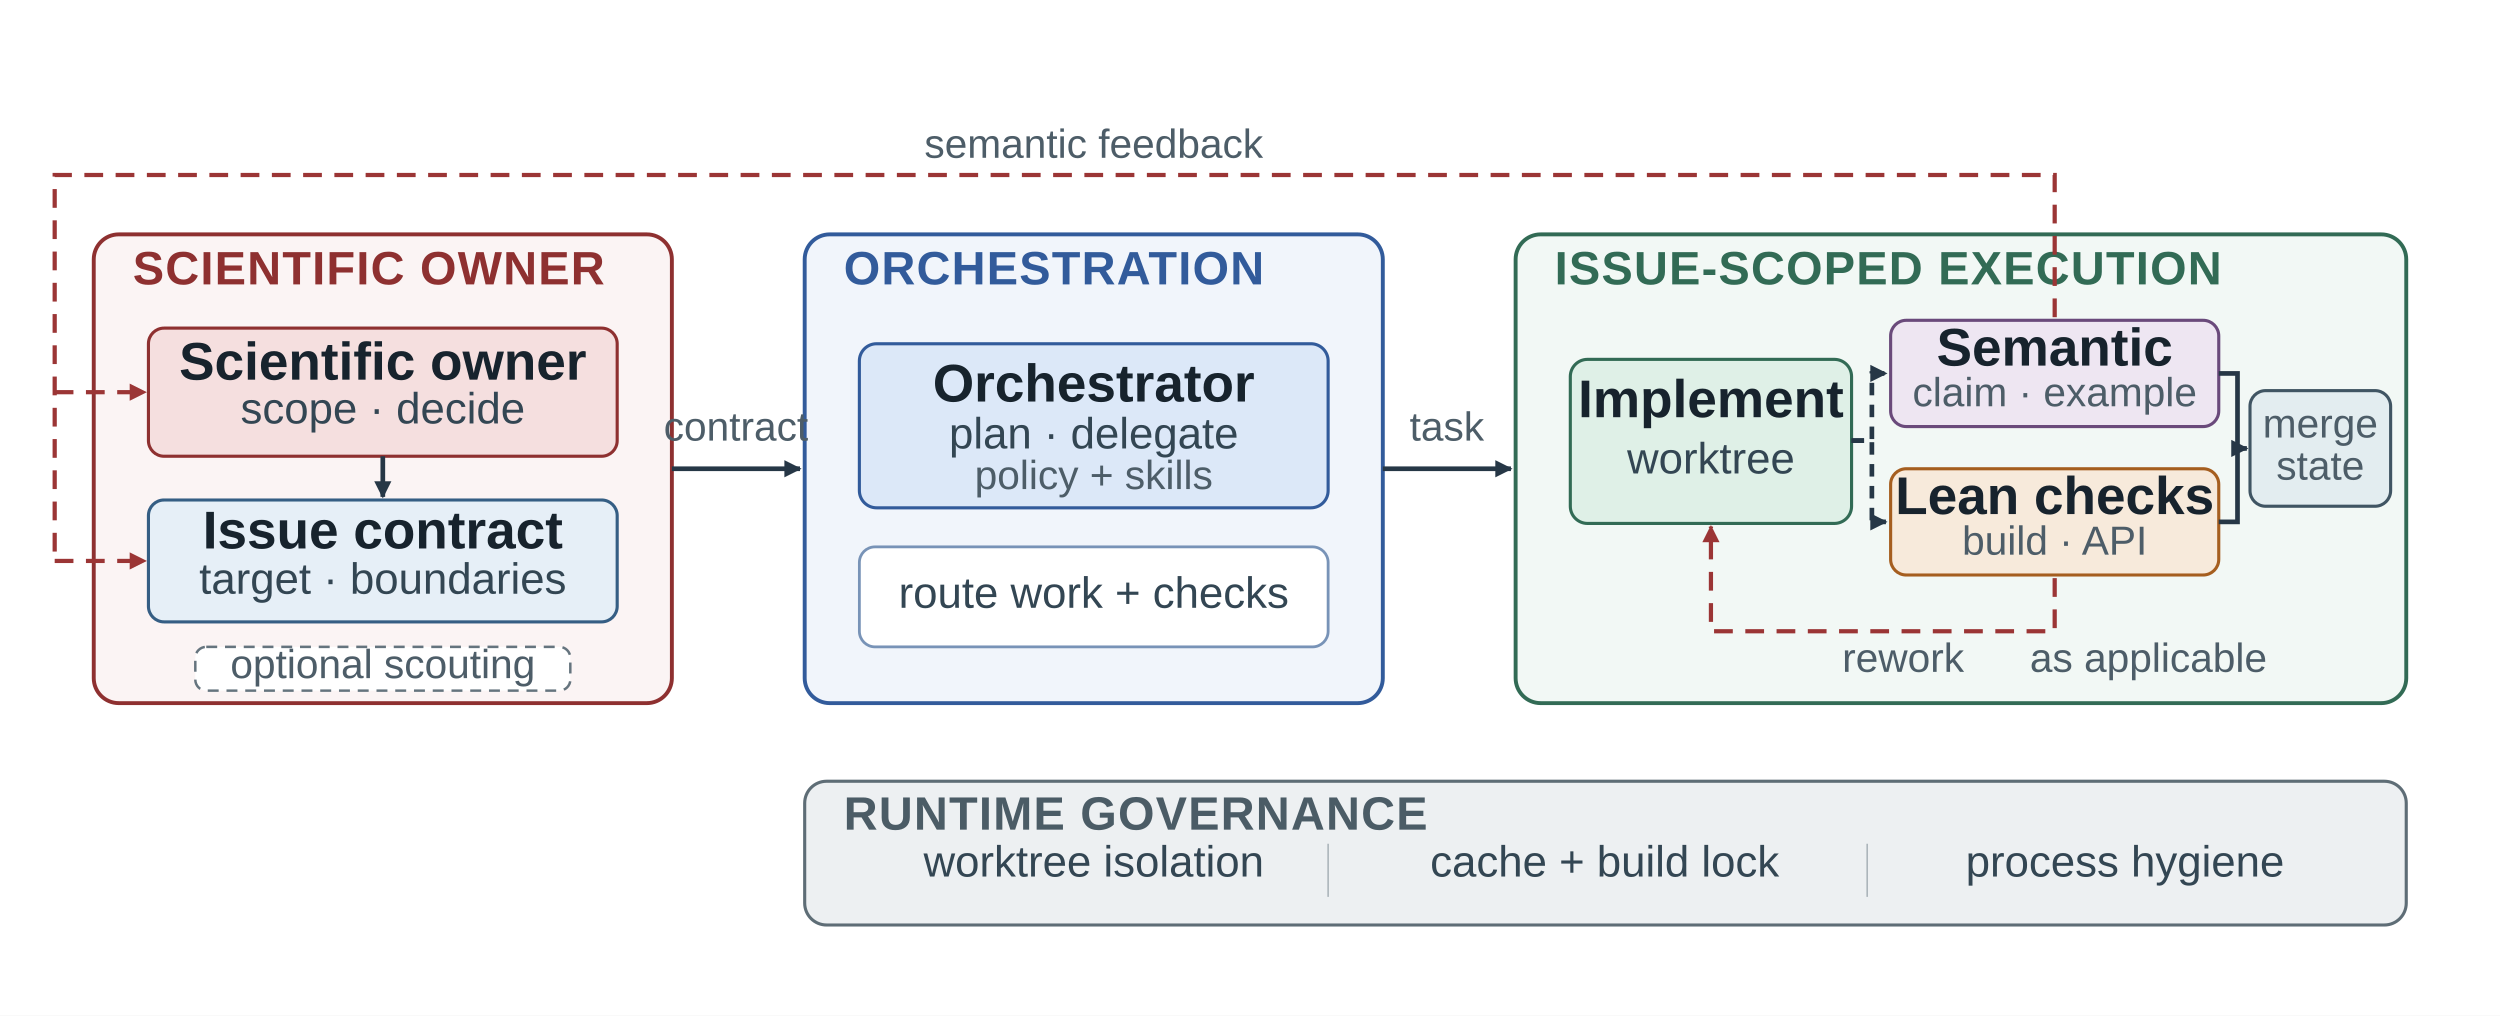
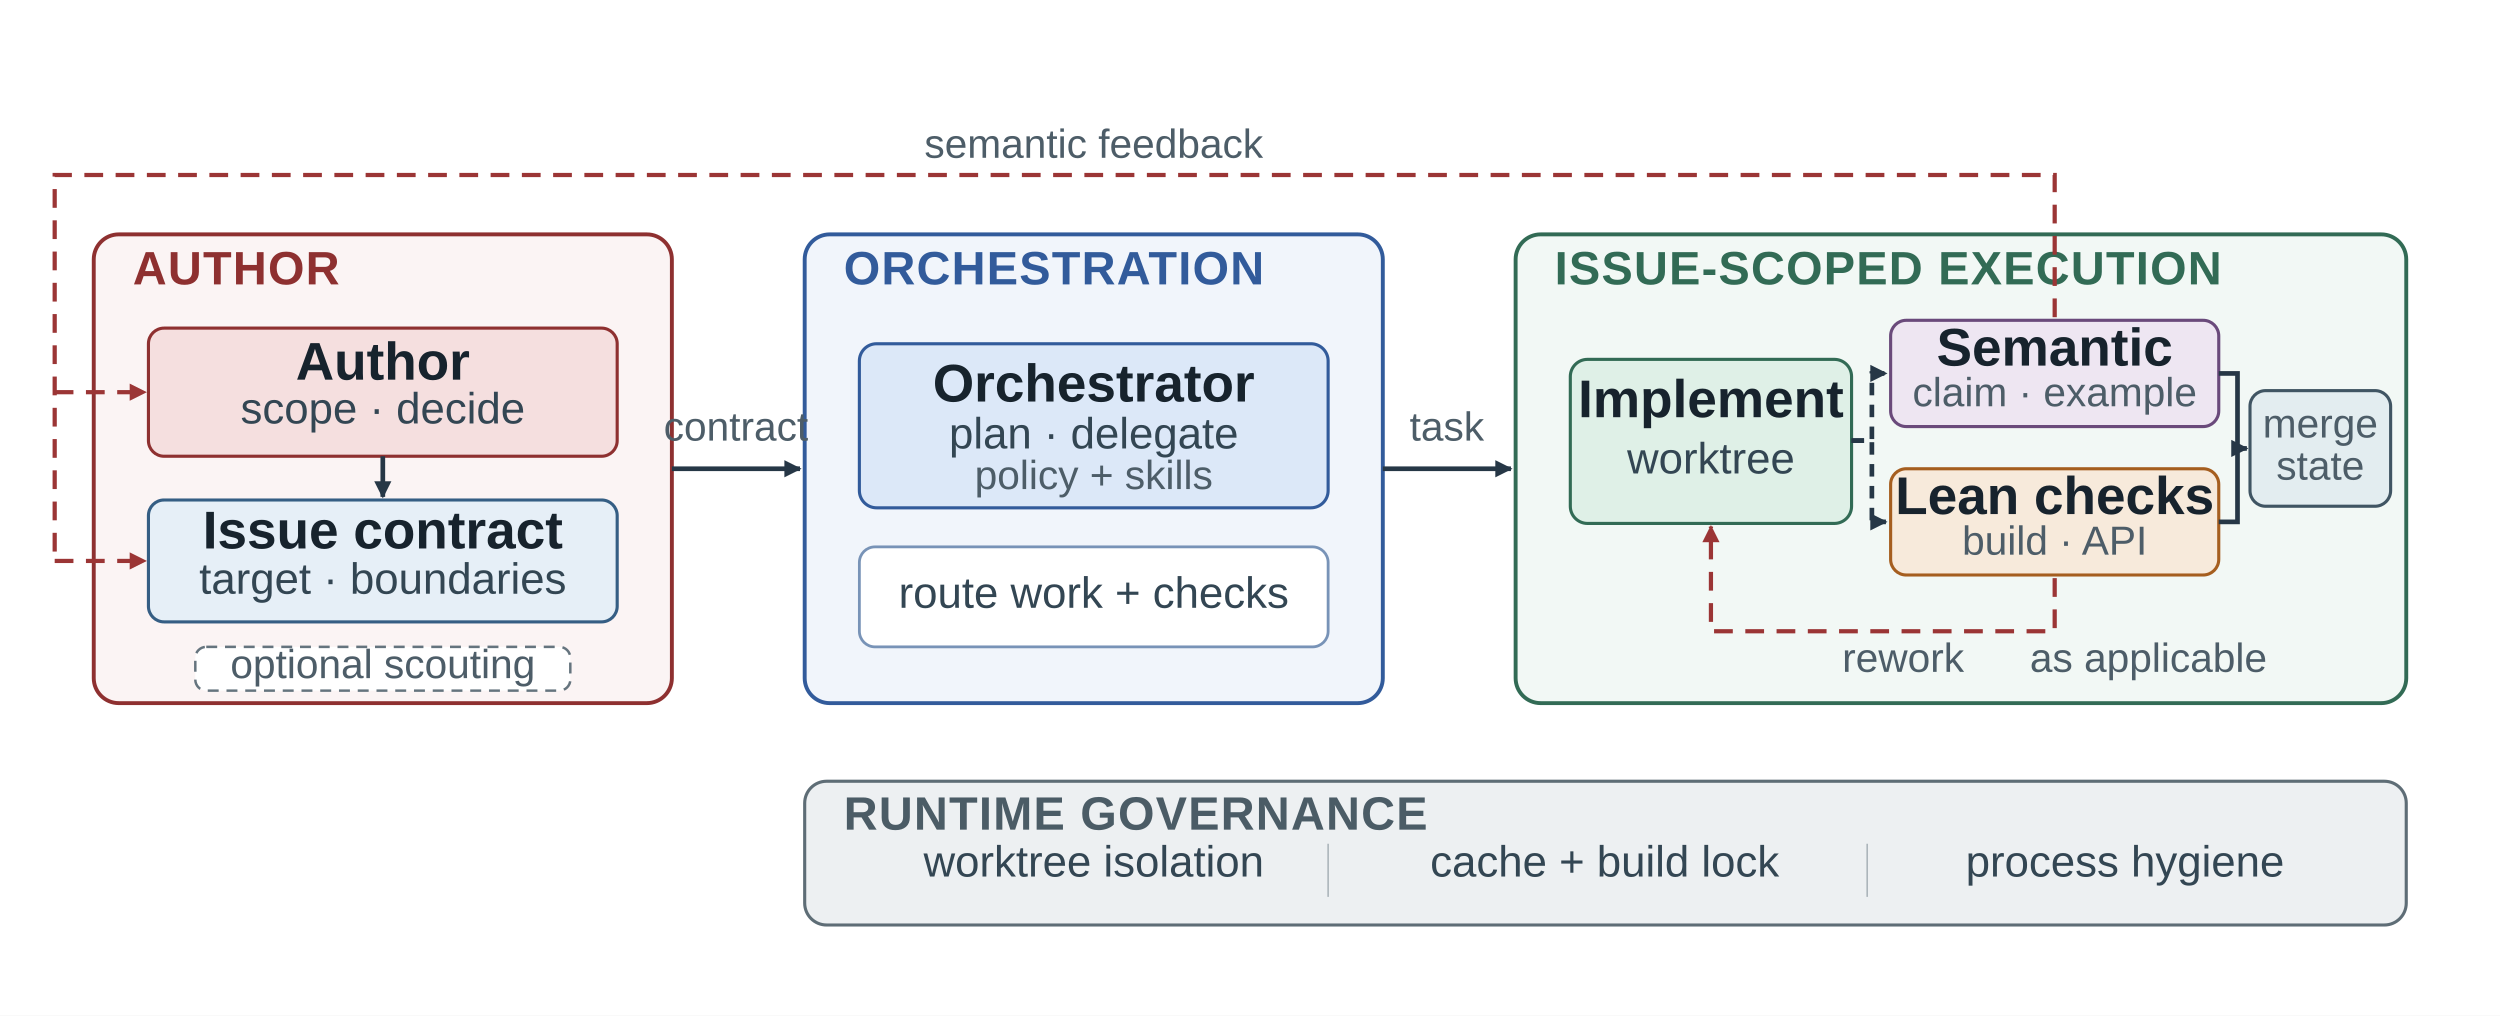
<svg xmlns="http://www.w3.org/2000/svg" width="1600" height="650" viewBox="0 0 1600 650" role="img" aria-labelledby="title desc">
  <defs>
    <marker id="arrow" markerWidth="11" markerHeight="11" refX="10" refY="5.5" orient="auto" markerUnits="userSpaceOnUse">
      <path d="M0,0 L11,5.5 L0,11 Z" fill="#263746" />
    </marker>
    <marker id="feedback" markerWidth="11" markerHeight="11" refX="10" refY="5.5" orient="auto" markerUnits="userSpaceOnUse">
      <path d="M0,0 L11,5.5 L0,11 Z" fill="#9b3535" />
    </marker>
    <style>
      .title { font: 700 32px Arial, Helvetica, sans-serif; fill: #17232d; }
      .layer { font: 700 30px Arial, Helvetica, sans-serif; letter-spacing: 0.8px; }
      .head { font: 700 34px Arial, Helvetica, sans-serif; fill: #17232d; }
      .body { font: 28px Arial, Helvetica, sans-serif; fill: #334653; }
      .small { font: 26px Arial, Helvetica, sans-serif; fill: #4d5d68; }
      .flow { fill: none; stroke: #263746; stroke-width: 3; marker-end: url(#arrow); }
      .conditional { stroke-dasharray: 8 6; }
      .join { fill: none; stroke: #263746; stroke-width: 3; }
      .return { fill: none; stroke: #9b3535; stroke-width: 2.7; stroke-dasharray: 12 8; marker-end: url(#feedback); }
      .return-trunk { fill: none; stroke: #9b3535; stroke-width: 2.7; stroke-dasharray: 12 8; }
    </style>
  </defs>
  <rect width="1600" height="650" fill="#ffffff" />
  <rect x="60" y="150" width="370" height="300" rx="16" fill="#fbf4f4" stroke="#8e3030" stroke-width="2.5" />
-   <text x="85" y="182" class="layer" fill="#8e3030">SCIENTIFIC OWNER</text>
+   <text x="85" y="182" class="layer" fill="#8e3030">AUTHOR</text>
  <rect x="95" y="210" width="300" height="82" rx="10" fill="#f5dfdf" stroke="#8e3030" stroke-width="2" />
-   <text x="245" y="243" text-anchor="middle" class="head">Scientific owner</text>
+   <text x="245" y="243" text-anchor="middle" class="head">Author</text>
  <text x="245" y="271" text-anchor="middle" class="body">scope · decide</text>
  <rect x="95" y="320" width="300" height="78" rx="10" fill="#e6eff7" stroke="#355e84" stroke-width="2" />
  <text x="245" y="351" text-anchor="middle" class="head">Issue contract</text>
  <text x="245" y="380" text-anchor="middle" class="body">target · boundaries</text>
  <rect x="125" y="414" width="240" height="28" rx="7" fill="#ffffff" stroke="#65747e" stroke-width="1.6" stroke-dasharray="7 5" />
  <text x="245" y="434" text-anchor="middle" class="small">optional scouting</text>
  <path d="M245 292 L245 318" class="flow" />
  <rect x="515" y="150" width="370" height="300" rx="16" fill="#f1f5fb" stroke="#325b9b" stroke-width="2.5" />
  <text x="540" y="182" class="layer" fill="#325b9b">ORCHESTRATION</text>
  <rect x="550" y="220" width="300" height="105" rx="11" fill="#dce8f8" stroke="#325b9b" stroke-width="2" />
  <text x="700" y="257" text-anchor="middle" class="head">Orchestrator</text>
  <text x="700" y="287" text-anchor="middle" class="body">plan · delegate</text>
  <text x="700" y="313" text-anchor="middle" class="small">policy + skills</text>
  <rect x="550" y="350" width="300" height="64" rx="10" fill="#ffffff" stroke="#7893b7" stroke-width="1.8" />
  <text x="700" y="389" text-anchor="middle" class="body">route work + checks</text>
  <rect x="970" y="150" width="570" height="300" rx="16" fill="#f2f8f5" stroke="#326b55" stroke-width="2.5" />
  <text x="995" y="182" class="layer" fill="#326b55">ISSUE-SCOPED EXECUTION</text>
  <rect x="1005" y="230" width="180" height="105" rx="11" fill="#dff0e7" stroke="#326b55" stroke-width="2" />
  <text x="1095" y="267" text-anchor="middle" class="head">Implement</text>
  <text x="1095" y="303" text-anchor="middle" class="body">worktree</text>
  <rect x="1210" y="205" width="210" height="68" rx="10" fill="#eee6f2" stroke="#6a4a7b" stroke-width="2" />
  <text x="1315" y="234" text-anchor="middle" class="head">Semantic</text>
  <text x="1315" y="260" text-anchor="middle" class="small">claim · example</text>
  <rect x="1210" y="300" width="210" height="68" rx="10" fill="#f7eadb" stroke="#a55e1f" stroke-width="2" />
  <text x="1315" y="329" text-anchor="middle" class="head">Lean checks</text>
  <text x="1315" y="355" text-anchor="middle" class="small">build · API</text>
  <rect x="1440" y="250" width="90" height="74" rx="10" fill="#e3edf0" stroke="#405563" stroke-width="2" />
  <text x="1485" y="280" text-anchor="middle" class="small">merge</text>
  <text x="1485" y="307" text-anchor="middle" class="small">state</text>
  <path d="M430 300 L512 300" class="flow" />
  <text x="471" y="282" text-anchor="middle" class="small">contract</text>
  <path d="M885 300 L967 300" class="flow" />
  <text x="926" y="282" text-anchor="middle" class="small">task</text>
  <text x="1375" y="430" text-anchor="middle" class="small">as applicable</text>
  <path d="M1185 282 L1198 282 L1198 239 L1207 239" class="flow conditional" />
  <path d="M1185 282 L1198 282 L1198 334 L1207 334" class="flow conditional" />
  <path d="M1420 239 L1432 239 L1432 287" class="join" />
  <path d="M1420 334 L1432 334 L1432 287" class="join" />
  <path d="M1432 287 L1438 287" class="flow" />
  <path d="M1315 203 L1315 112 L35 112 L35 359" class="return-trunk" />
  <path d="M35 251 L93 251" class="return" />
  <path d="M35 359 L93 359" class="return" />
  <text x="700" y="101" text-anchor="middle" class="small" fill="#8e3030">semantic feedback</text>
  <path d="M1315 370 L1315 404 L1095 404 L1095 337" class="return" />
  <text x="1218" y="430" text-anchor="middle" class="small" fill="#8e3030">rework</text>
  <rect x="515" y="500" width="1025" height="92" rx="14" fill="#edf0f2" stroke="#5e6d76" stroke-width="2" />
  <text x="540" y="531" class="layer" fill="#4b5c66">RUNTIME GOVERNANCE</text>
  <text x="700" y="561" text-anchor="middle" class="body">
    worktree isolation
  </text>
  <text x="1027" y="561" text-anchor="middle" class="body">
    cache + build lock
  </text>
  <text x="1360" y="561" text-anchor="middle" class="body">
    process hygiene
  </text>
  <line x1="850" y1="540" x2="850" y2="574" stroke="#aab3b9" />
  <line x1="1195" y1="540" x2="1195" y2="574" stroke="#aab3b9" />
</svg>
